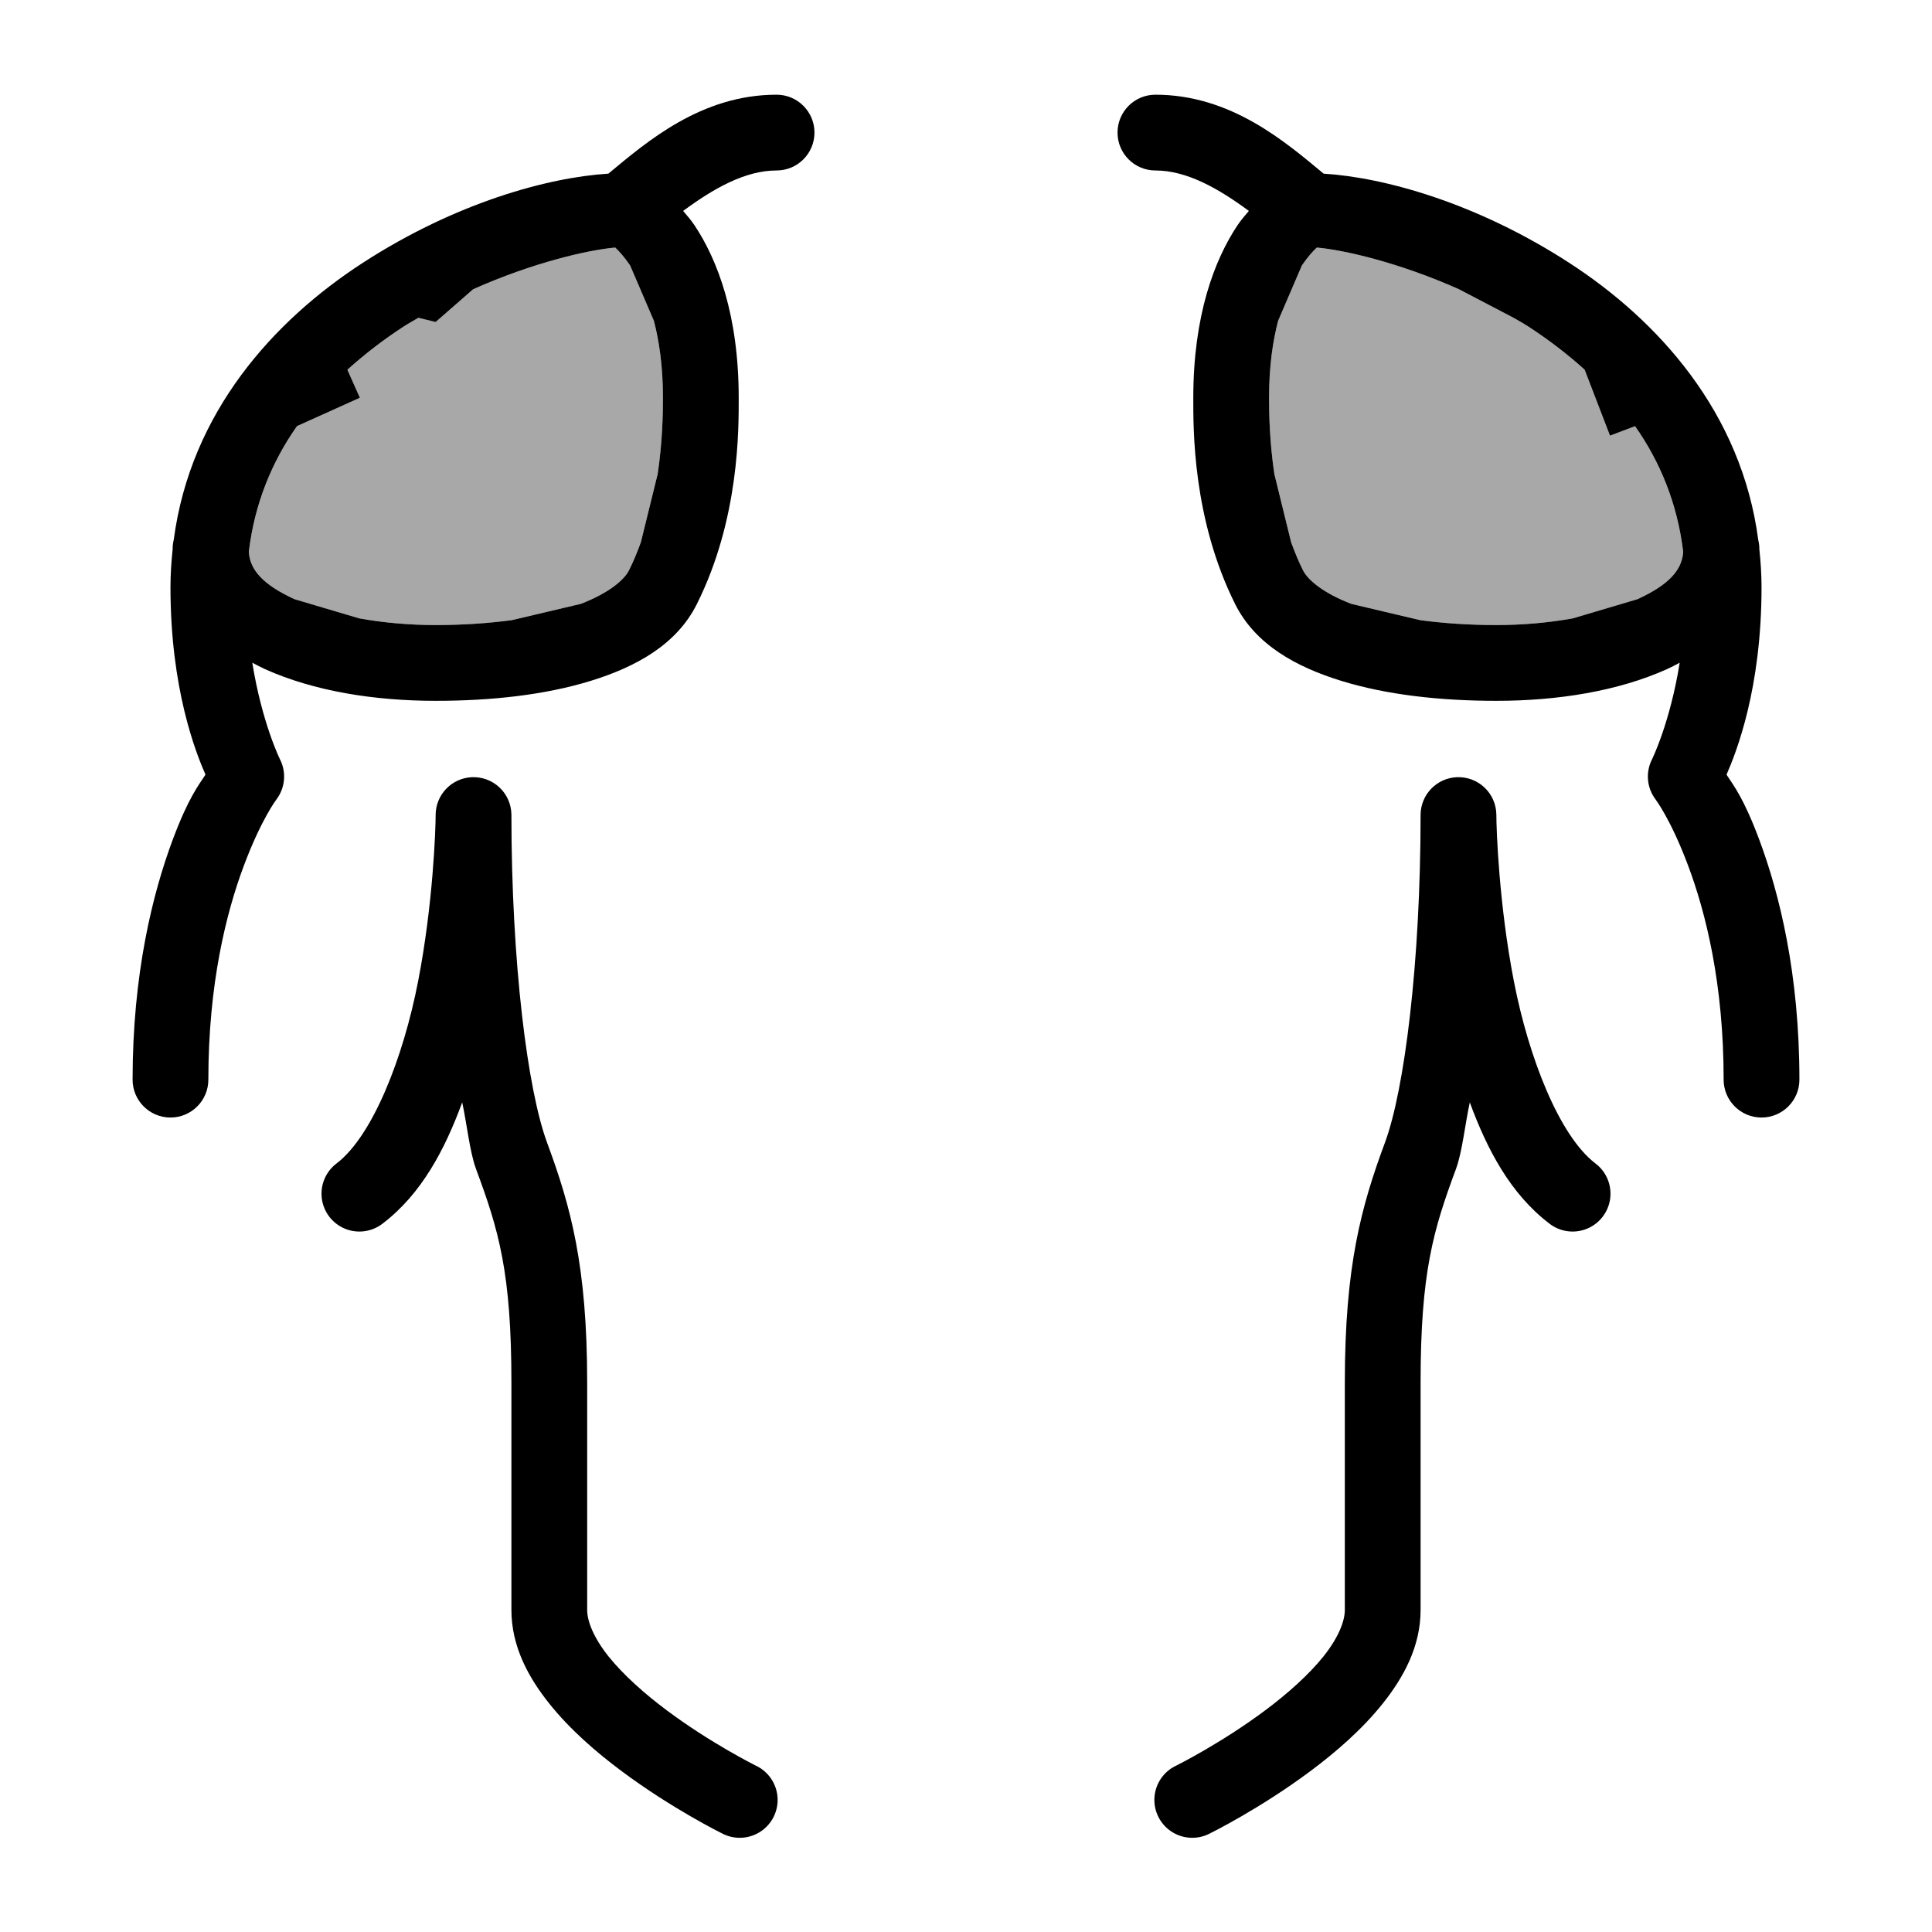
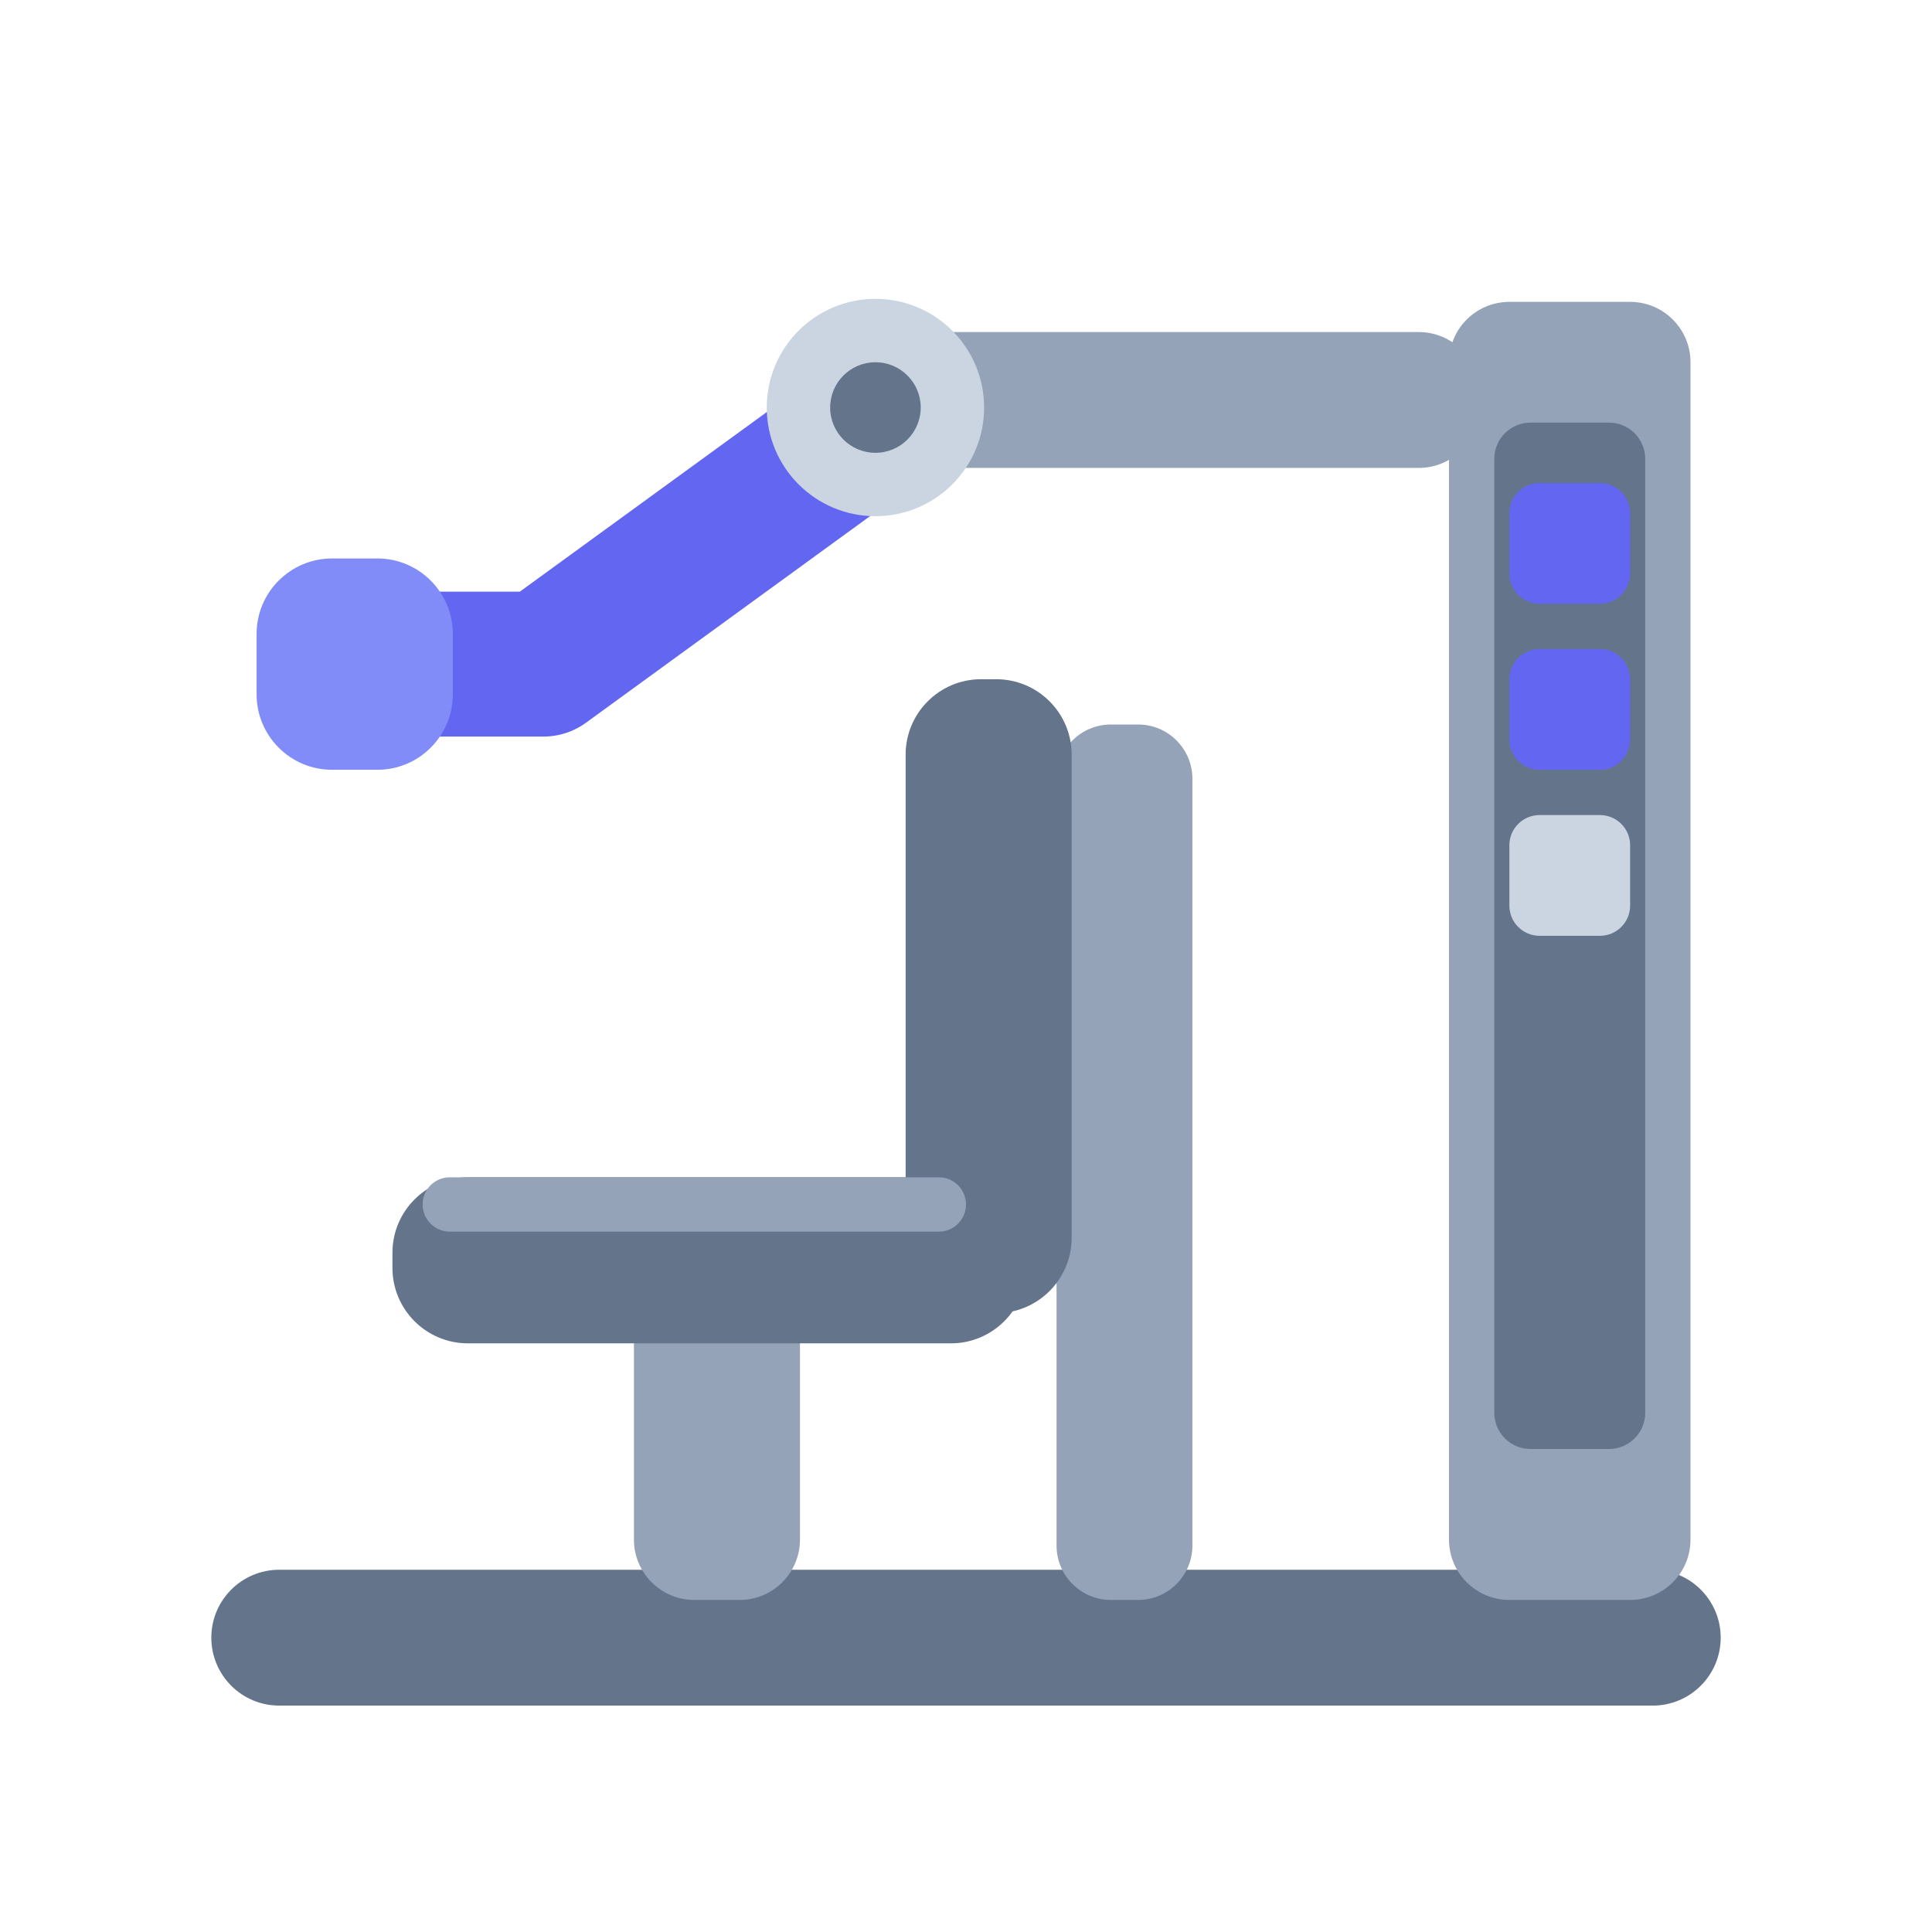
- <svg xmlns="http://www.w3.org/2000/svg" viewBox="-0.5 -0.5 51 51">
-   <path d="M 15.74 6.035 C 15.837 6.124 15.971 6.27 16.133 6.506 L 16.762 7.971 C 16.9 8.507 17 9.161 17 10 C 17 10.416 16.988 11.157 16.861 12.012 L 16.418 13.812 C 16.327 14.062 16.227 14.31 16.105 14.553 C 15.968 14.827 15.538 15.169 14.83 15.441 L 13.008 15.871 C 12.385 15.954 11.707 16 11 16 C 10.307 16 9.617 15.938 8.984 15.824 L 7.271 15.316 C 6.428 14.928 6.097 14.536 6.068 14.066 C 6.222 12.787 6.679 11.688 7.34 10.748 L 9 10 L 8.67 9.26 C 9.137 8.839 9.638 8.455 10.166 8.113 C 10.29 8.033 10.419 7.964 10.545 7.889 L 11 8 L 11.99 7.135 C 13.58 6.426 15.037 6.096 15.74 6.035 z M 34.26 6.035 C 34.964 6.096 36.422 6.426 38.012 7.135 L 39.455 7.889 C 39.581 7.964 39.71 8.033 39.834 8.113 C 40.361 8.455 40.864 8.837 41.33 9.258 L 42 11 L 42.662 10.75 C 43.322 11.69 43.778 12.788 43.932 14.066 C 43.903 14.536 43.572 14.928 42.729 15.316 L 41.016 15.824 C 40.383 15.938 39.693 16 39 16 C 38.292 16 37.613 15.954 36.99 15.871 L 35.172 15.441 C 34.463 15.169 34.032 14.827 33.895 14.553 C 33.773 14.31 33.673 14.062 33.582 13.812 L 33.139 12.01 C 33.013 11.155 33 10.416 33 10 C 33 9.161 33.1 8.507 33.238 7.971 L 33.867 6.506 C 34.029 6.27 34.163 6.124 34.26 6.035 z" fill-opacity="0.34" />
-   <path d="M 20 2 C 18.006 2 16.573 3.244 15.559 4.084 C 13.962 4.183 11.524 4.853 9.08 6.436 C 6.728 7.959 4.53 10.381 4.086 13.752 A 1 1 0 0 0 4.057 14 C 4.057 14.001 4.057 14.001 4.057 14.002 C 4.023 14.327 4 14.658 4 15 C 4 17.693 4.67 19.366 4.924 19.949 C 4.734 20.24 4.472 20.566 4.064 21.654 C 3.526 23.092 3 25.216 3 28 A 1 1 0 1 0 5 28 C 5 25.466 5.474 23.589 5.936 22.355 C 6.397 21.122 6.801 20.598 6.801 20.598 A 1 1 0 0 0 6.895 19.553 C 6.895 19.553 6.417 18.594 6.16 16.994 C 6.27 17.052 6.379 17.111 6.492 17.162 C 7.794 17.748 9.389 18 11 18 C 12.478 18 13.886 17.844 15.088 17.475 C 16.289 17.105 17.36 16.517 17.895 15.447 C 19.025 13.186 19 10.806 19 10 C 19 7.833 18.446 6.366 17.832 5.445 C 17.735 5.3 17.634 5.189 17.533 5.068 C 18.33 4.48 19.167 4 20 4 A 1 1 0 1 0 20 2 z M 30 2 A 1 1 0 1 0 30 4 C 30.833 4 31.67 4.48 32.467 5.068 C 32.366 5.189 32.265 5.3 32.168 5.445 C 31.554 6.366 31 7.833 31 10 C 31 10.806 30.975 13.186 32.105 15.447 C 32.64 16.517 33.711 17.105 34.912 17.475 C 36.114 17.844 37.522 18 39 18 C 40.611 18 42.206 17.748 43.508 17.162 C 43.621 17.111 43.73 17.052 43.84 16.994 C 43.583 18.594 43.105 19.553 43.105 19.553 A 1 1 0 0 0 43.199 20.598 C 43.199 20.598 43.603 21.122 44.064 22.355 C 44.526 23.589 45 25.466 45 28 A 1 1 0 1 0 47 28 C 47 25.216 46.474 23.092 45.936 21.654 C 45.528 20.566 45.266 20.24 45.076 19.949 C 45.33 19.366 46 17.693 46 15 C 46 14.658 45.977 14.327 45.943 14.002 C 45.943 14.001 45.943 14.001 45.943 14 A 1 1 0 0 0 45.914 13.756 C 45.471 10.383 43.273 7.96 40.92 6.436 C 38.476 4.853 36.038 4.183 34.441 4.084 C 33.427 3.244 31.994 2 30 2 z M 15.74 6.035 C 15.837 6.124 15.971 6.27 16.133 6.506 L 16.762 7.971 C 16.9 8.507 17 9.161 17 10 C 17 10.416 16.988 11.157 16.861 12.012 L 16.418 13.812 C 16.327 14.062 16.227 14.31 16.105 14.553 C 15.968 14.827 15.538 15.169 14.83 15.441 L 13.008 15.871 C 12.385 15.954 11.707 16 11 16 C 10.307 16 9.617 15.938 8.984 15.824 L 7.271 15.316 C 6.428 14.928 6.097 14.536 6.068 14.066 C 6.222 12.787 6.679 11.688 7.34 10.748 L 9 10 L 8.67 9.26 C 9.137 8.839 9.638 8.455 10.166 8.113 C 10.29 8.033 10.419 7.964 10.545 7.889 L 11 8 L 11.99 7.135 C 13.58 6.426 15.037 6.096 15.74 6.035 z M 34.26 6.035 C 34.964 6.096 36.422 6.426 38.012 7.135 L 39.455 7.889 C 39.581 7.964 39.71 8.033 39.834 8.113 C 40.361 8.455 40.864 8.837 41.33 9.258 L 42 11 L 42.662 10.75 C 43.322 11.69 43.778 12.788 43.932 14.066 C 43.903 14.536 43.572 14.928 42.729 15.316 L 41.016 15.824 C 40.383 15.938 39.693 16 39 16 C 38.292 16 37.613 15.954 36.99 15.871 L 35.172 15.441 C 34.463 15.169 34.032 14.827 33.895 14.553 C 33.773 14.31 33.673 14.062 33.582 13.812 L 33.139 12.01 C 33.013 11.155 33 10.416 33 10 C 33 9.161 33.1 8.507 33.238 7.971 L 33.867 6.506 C 34.029 6.27 34.163 6.124 34.26 6.035 z M 11.957 20.016 A 1 1 0 0 0 11 21 C 11 21.405 10.93 23.383 10.537 25.404 C 10.145 27.426 9.337 29.481 8.391 30.207 A 1 1 0 1 0 9.609 31.793 C 10.629 31.011 11.241 29.851 11.701 28.6 C 11.825 29.171 11.901 29.909 12.062 30.346 A 1 1 0 0 0 12.062 30.348 C 12.664 31.967 13 33.086 13 36 L 13 42 C 13 42.962 13.449 43.781 14 44.471 C 14.551 45.16 15.234 45.749 15.902 46.248 C 17.239 47.247 18.557 47.896 18.557 47.896 A 1 1 0 1 0 19.443 46.104 C 19.443 46.104 18.261 45.516 17.098 44.646 C 16.516 44.212 15.949 43.707 15.562 43.223 C 15.176 42.738 15 42.302 15 42 L 15 36 C 15 32.915 14.566 31.348 13.938 29.654 L 13.938 29.652 C 13.429 28.274 13 24.934 13 21 A 1 1 0 0 0 11.957 20.016 z M 37.957 20.016 A 1 1 0 0 0 37 21 C 37 24.935 36.571 28.277 36.062 29.654 C 35.434 31.348 35 32.915 35 36 L 35 42 C 35 42.302 34.824 42.738 34.438 43.223 C 34.051 43.707 33.484 44.212 32.902 44.646 C 31.739 45.516 30.557 46.104 30.557 46.104 A 1 1 0 1 0 31.443 47.896 C 31.443 47.896 32.761 47.247 34.098 46.248 C 34.766 45.749 35.449 45.16 36 44.471 C 36.551 43.781 37 42.962 37 42 L 37 36 C 37 33.086 37.336 31.967 37.938 30.348 A 1 1 0 0 0 37.938 30.346 C 38.099 29.909 38.175 29.171 38.299 28.6 C 38.759 29.851 39.371 31.011 40.391 31.793 A 1 1 0 1 0 41.609 30.207 C 40.663 29.481 39.855 27.426 39.463 25.404 C 39.07 23.383 39 21.405 39 21 A 1 1 0 0 0 37.957 20.016 z" />
+ <svg xmlns="http://www.w3.org/2000/svg" viewBox="0 0 64 64" fill="none" shape-rendering="geometricPrecision">
+   <rect x="7" y="52" width="50" height="4.5" rx="2.25" fill="#64748B" />
+   <rect x="48" y="10" width="8" height="43" rx="2" fill="#94A3B8" />
+   <rect x="49.5" y="14" width="5" height="34" rx="1.2" fill="#64748B" />
+   <rect x="50" y="16" width="4" height="4" rx="1" fill="#6366F1" />
+   <rect x="50" y="21.5" width="4" height="4" rx="1" fill="#6366F1" />
+   <rect x="50" y="27" width="4" height="4" rx="1" fill="#CBD5E1" />
+   <rect x="27" y="11" width="22" height="4.5" rx="2" fill="#94A3B8" />
+   <path d="M29 14 L18 22 L12 22" stroke="#6366F1" stroke-width="4.8" stroke-linecap="round" stroke-linejoin="round" />
+   <rect x="8.5" y="18.5" width="6.5" height="7" rx="2.5" fill="#818CF8" />
+   <circle cx="29" cy="13.5" r="3.6" fill="#CBD5E1" />
+   <circle cx="29" cy="13.5" r="1.5" fill="#64748B" />
+   <rect x="21" y="42" width="5.5" height="11" rx="2" fill="#94A3B8" />
+   <rect x="35" y="24" width="4.5" height="29" rx="1.8" fill="#94A3B8" />
+   <rect x="30" y="22.5" width="5.5" height="21" rx="2.5" fill="#64748B" />
+   <rect x="13" y="39" width="21" height="5.5" rx="2.5" fill="#64748B" />
+   <rect x="14" y="39" width="18" height="1.8" rx="0.9" fill="#94A3B8" />
</svg>
